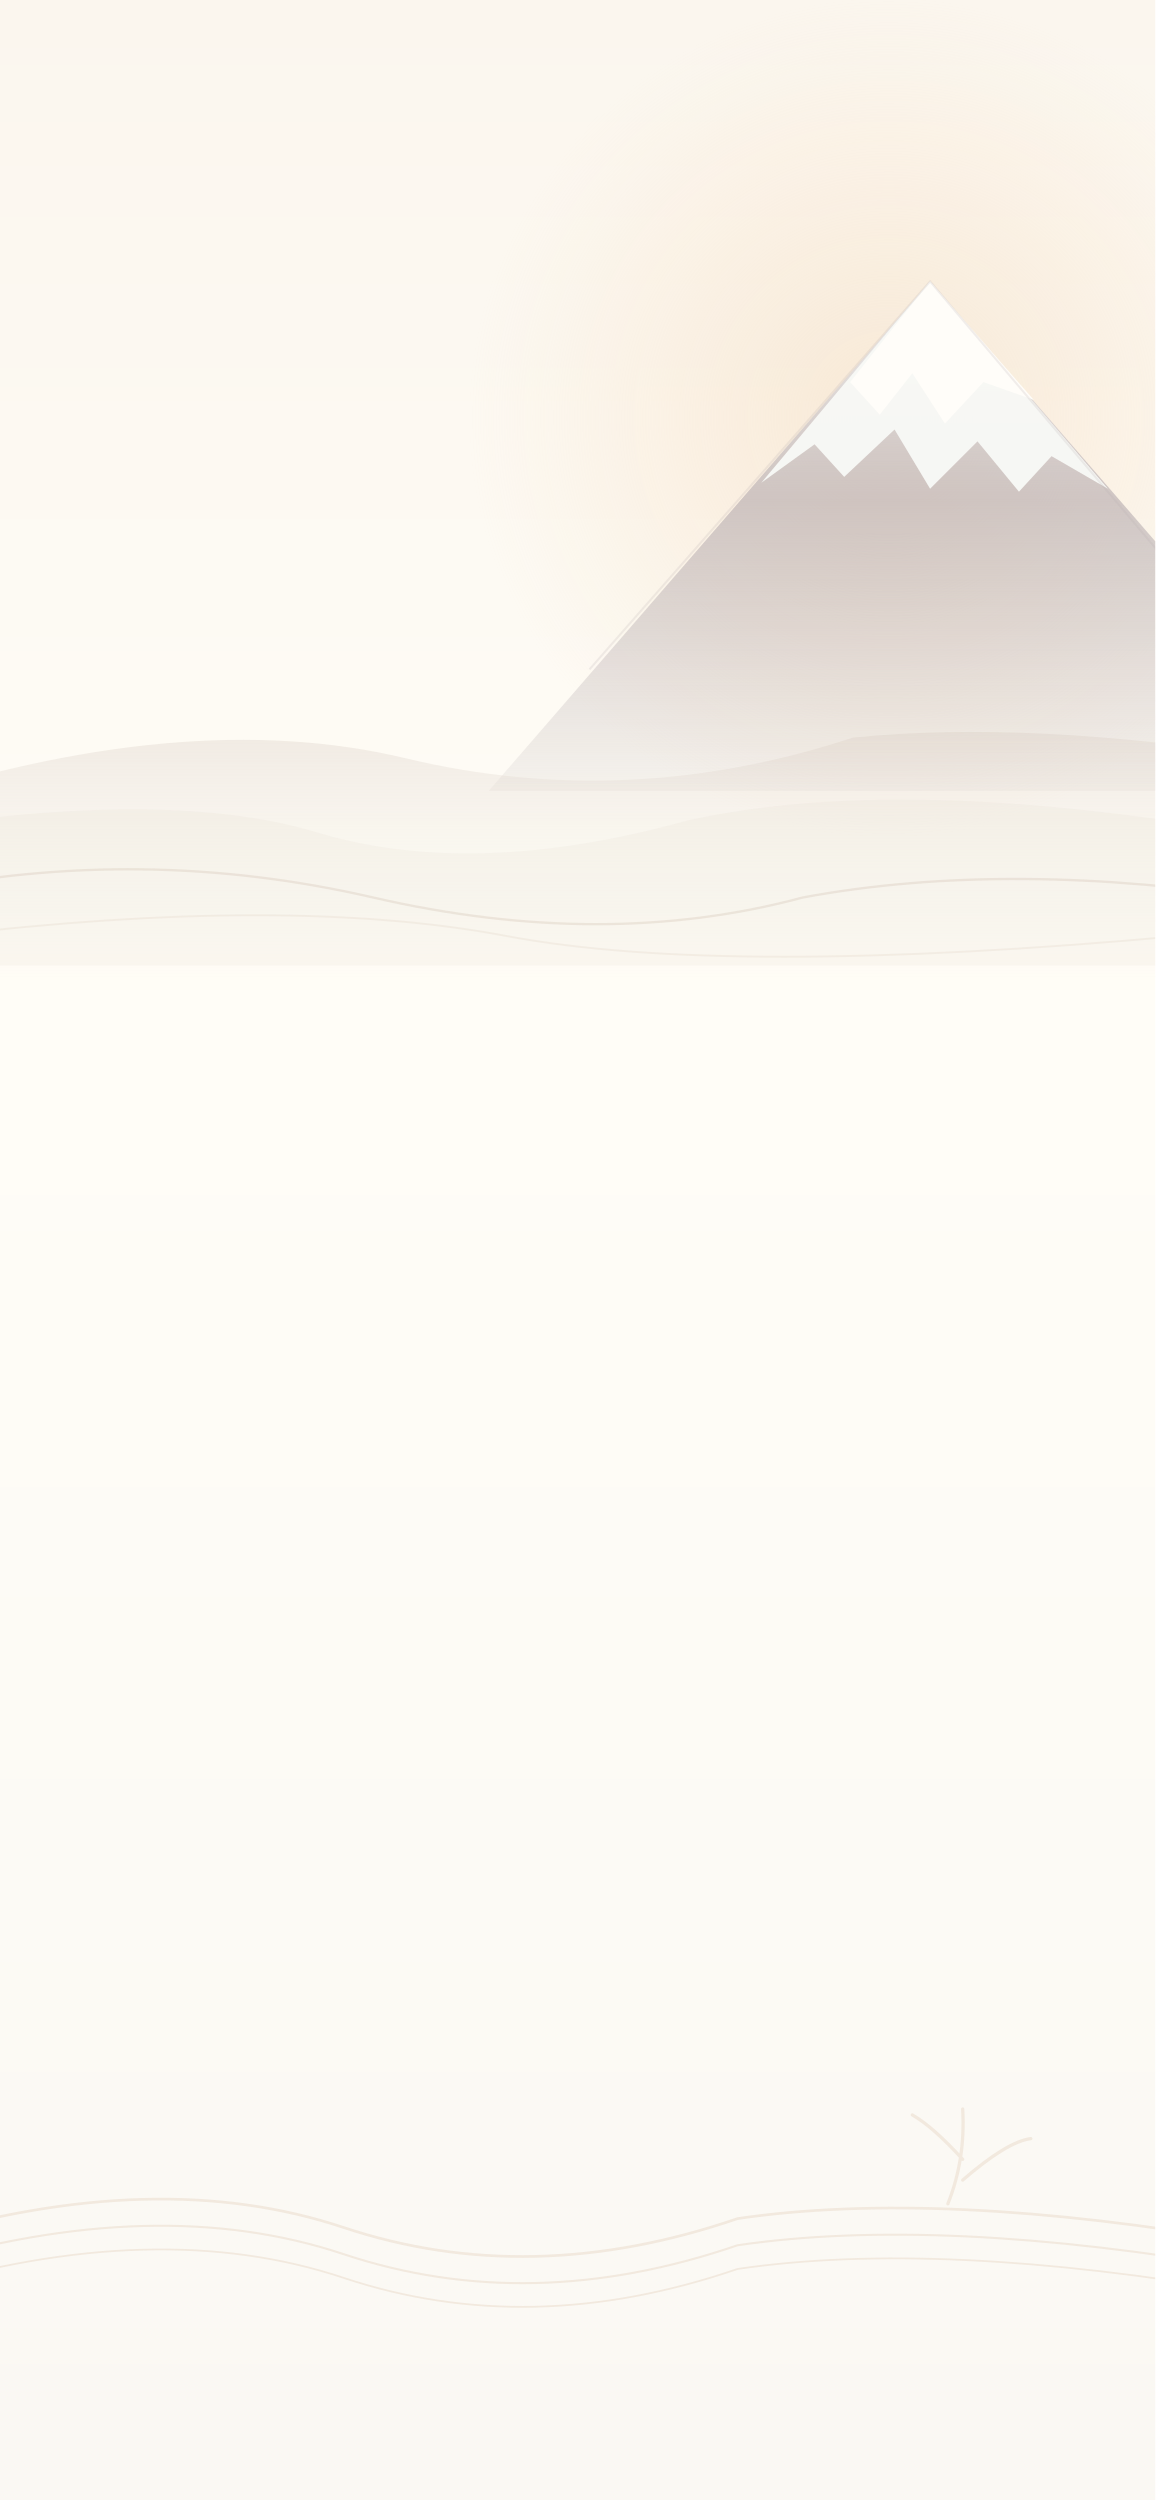
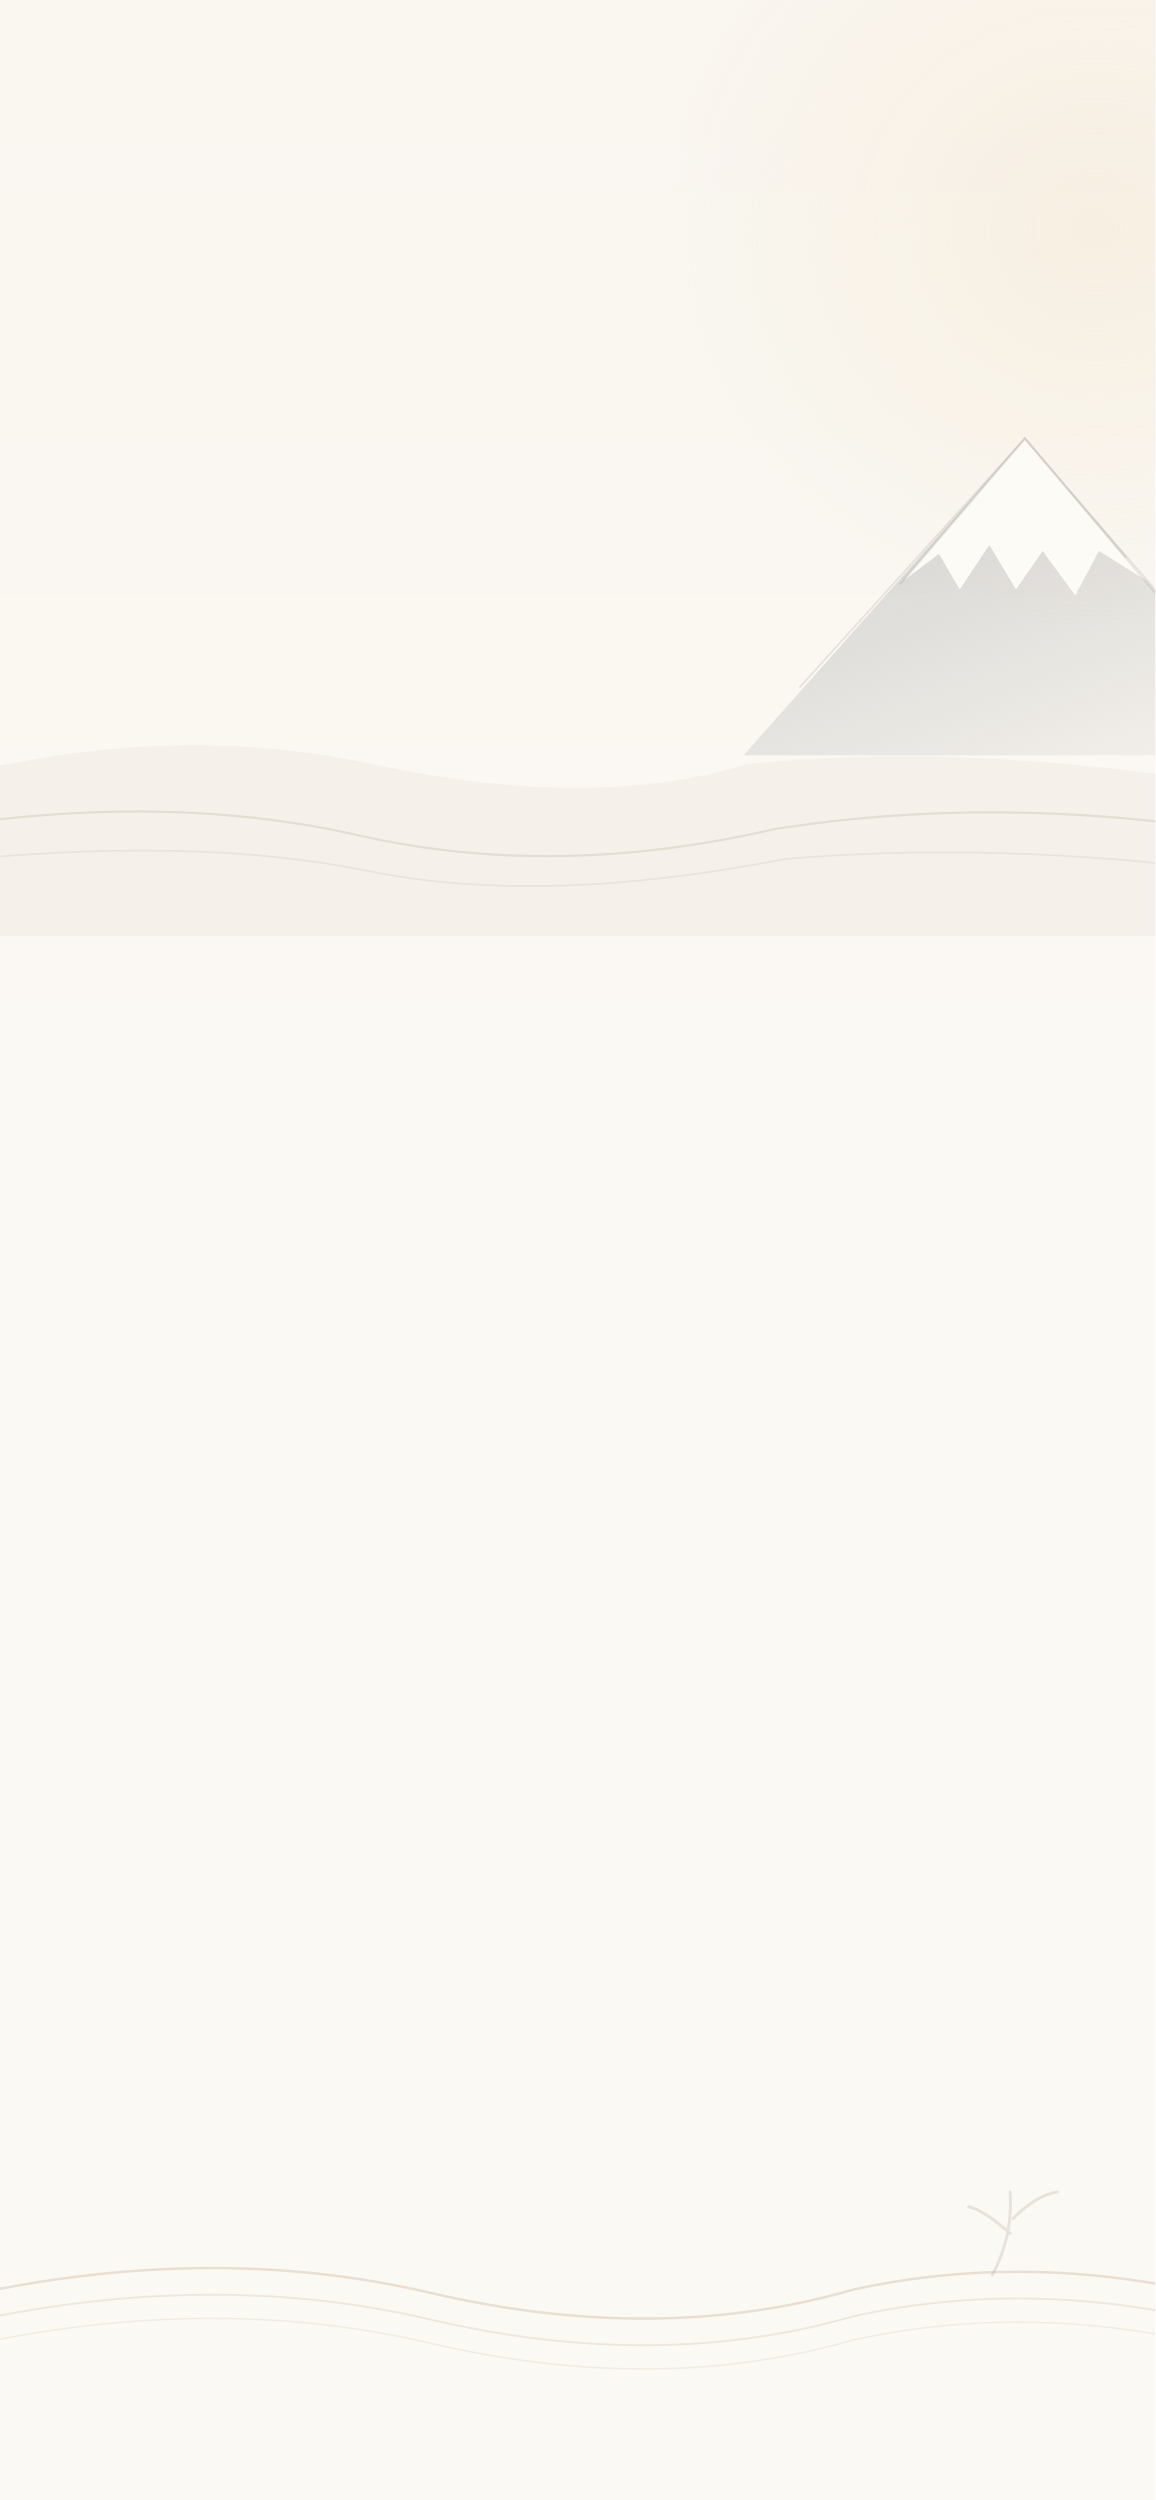
<svg xmlns="http://www.w3.org/2000/svg" viewBox="0 0 390 844" preserveAspectRatio="xMidYMid slice" aria-hidden="true">
  <defs>
-     <linearGradient id="paper" x2="0" y2="1">
-       <stop stop-color="#fbf6ee" />
-       <stop offset=".42" stop-color="#fffdf7" />
-       <stop offset="1" stop-color="#faf8f3" />
+     <linearGradient id="paper" x1="0" y1="0" x2="0" y2="1">
+       <stop stop-color="#faf6f0" />
+       <stop offset=".48" stop-color="#fbf9f4" />
+       <stop offset="1" stop-color="#fbf9f4" />
    </linearGradient>
-     <linearGradient id="fuji" x1=".5" y1="0" x2=".5" y2="1">
-       <stop stop-color="#f8f9f8" />
-       <stop offset=".43" stop-color="#b7adb0" stop-opacity=".64" />
-       <stop offset="1" stop-color="#b7adb0" stop-opacity=".12" />
+     <radialGradient id="warm" cx=".95" cy=".22" r=".38">
+       <stop stop-color="#f1e0c6" stop-opacity=".36" />
+       <stop offset="1" stop-color="#f1e0c6" stop-opacity="0" />
+     </radialGradient>
+     <linearGradient id="mountain" x1=".25" y1=".15" x2=".8" y2="1">
+       <stop stop-color="#b0b0af" stop-opacity=".48" />
+       <stop offset="1" stop-color="#b0b0af" stop-opacity=".12" />
    </linearGradient>
-     <linearGradient id="softRidge" x1="0" y1="0" x2="0" y2="1">
-       <stop stop-color="#d9cdc3" stop-opacity=".36" />
-       <stop offset="1" stop-color="#fffdf7" stop-opacity="0" />
-     </linearGradient>
-     <radialGradient id="sun">
-       <stop stop-color="#f5dfc5" stop-opacity=".63" />
-       <stop offset="1" stop-color="#f5dfc5" stop-opacity="0" />
-     </radialGradient>
  </defs>
  <rect width="390" height="844" fill="url(#paper)" />
-   <circle cx="300" cy="141" r="142" fill="url(#sun)" />
-   <path d="M165 267 314 95 463 267Z" fill="url(#fuji)" />
-   <path d="M257 163 314 95 374 165 355 154 344 166 330 149 314 165 302 145 285 161 275 150Z" fill="#f8f9f6" opacity=".96" />
-   <path d="M287 129 314 95 349 135 332 129 319 143 308 126 297 140Z" fill="#fffdf9" />
-   <path d="M199 226 314 95 423 224" fill="none" stroke="#b7adb0" stroke-width=".7" opacity=".20" />
-   <path d="M-40 272Q62 238 137 256T288 249Q348 243 430 256V336H-40Z" fill="url(#softRidge)" />
-   <path d="M-45 282Q54 265 107 281T232 277Q309 260 436 284V326H-45Z" fill="#d9cdc3" opacity=".13" />
-   <path d="M-30 301Q48 285 126 303T271 303Q341 290 430 304" fill="none" stroke="#baa28c" stroke-width=".8" opacity=".20" />
-   <path d="M-20 316Q97 302 171 316T398 316" fill="none" stroke="#baa28c" stroke-width=".65" opacity=".12" />
-   <g fill="none" stroke="#c59e78" stroke-linecap="round" opacity=".18">
-     <path d="M-30 756Q53 731 116 752T249 749Q317 739 421 757" stroke-width=".9" />
-     <path d="M-30 765Q53 740 116 761T249 758Q317 748 421 766" stroke-width=".7" />
-     <path d="M-30 773Q53 748 116 769T249 766Q317 756 421 774" stroke-width=".6" />
-     <path d="M320 744q6-15 5-32M325 736q15-13 23-14M325 729q-10-11-17-15" stroke-width="1.1" />
+   <rect width="390" height="355" fill="url(#warm)" />
+   <path d="M251 255 346 148 439 255Z" fill="url(#mountain)" />
+   <path d="M305 196 346 148 387 196 371 186 363 201 352 186 343 199 334 184 324 199 317 187Z" fill="#fffdf8" opacity=".94" />
+   <path d="M304 197 346 148 380 188" fill="none" stroke="#b0b0af" stroke-width=".85" stroke-linecap="round" opacity=".30" />
+   <path d="M270 232 346 148 416 231" fill="none" stroke="#b1a493" stroke-width=".6" stroke-linecap="round" opacity=".27" />
+   <path d="M-30 266 Q52 242 126 258 T252 258 Q328 250 421 266 L421 316 L-30 316Z" fill="#cbbfb2" opacity=".14" />
+   <path d="M-25 280 Q55 267 121 282 T261 280 Q336 268 418 281" fill="none" stroke="#b1a493" stroke-width=".75" opacity=".25" />
+   <path d="M-20 291 Q65 282 124 294 T265 290 Q335 284 414 294" fill="none" stroke="#b1a493" stroke-width=".55" opacity=".18" />
+   <g fill="none" stroke="#c0a78b" stroke-linecap="round">
+     <path d="M-20 777 Q68 756 145 774 T288 773 Q347 760 410 775" stroke-width=".85" opacity=".32" />
+     <path d="M-20 786 Q68 765 145 783 T288 782 Q347 769 410 784" stroke-width=".65" opacity=".22" />
+     <path d="M-20 794 Q68 773 145 791 T288 790 Q347 777 410 792" stroke-width=".5" opacity=".17" />
+   </g>
+   <g fill="none" stroke="#b1a493" stroke-width="1" stroke-linecap="round" opacity=".27">
+     <path d="M335 768q7-13 6-28" />
+     <path d="M341 754q-9-8-14-9M342 749q8-8 15-9" />
  </g>
</svg>
